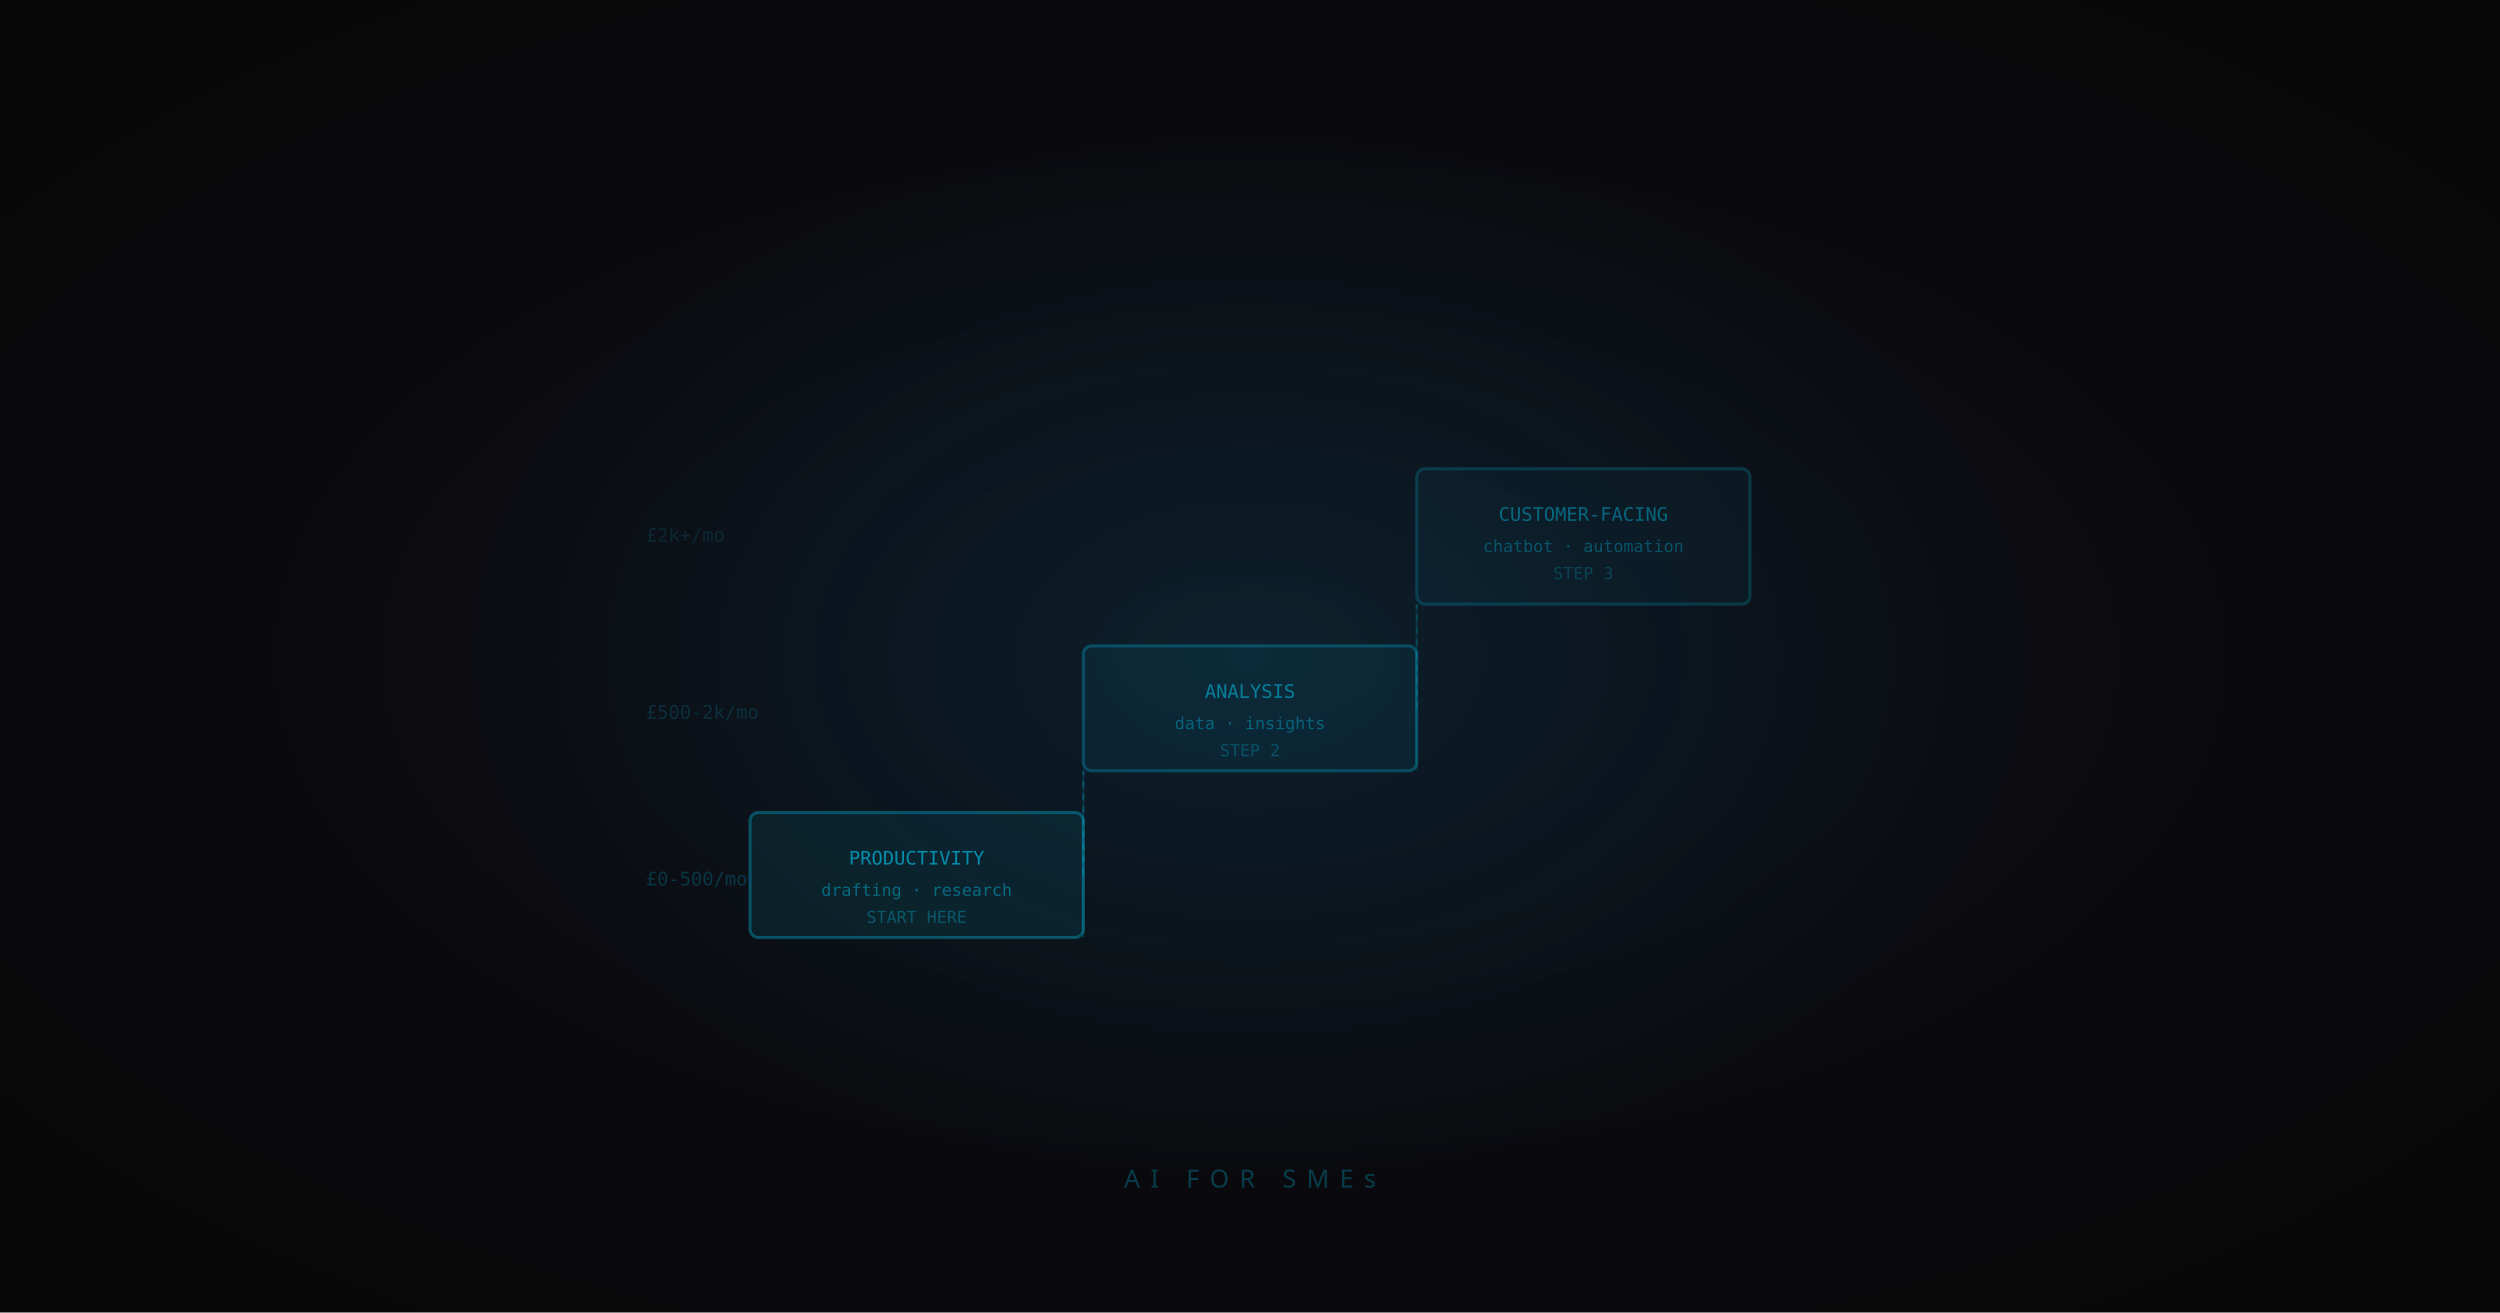
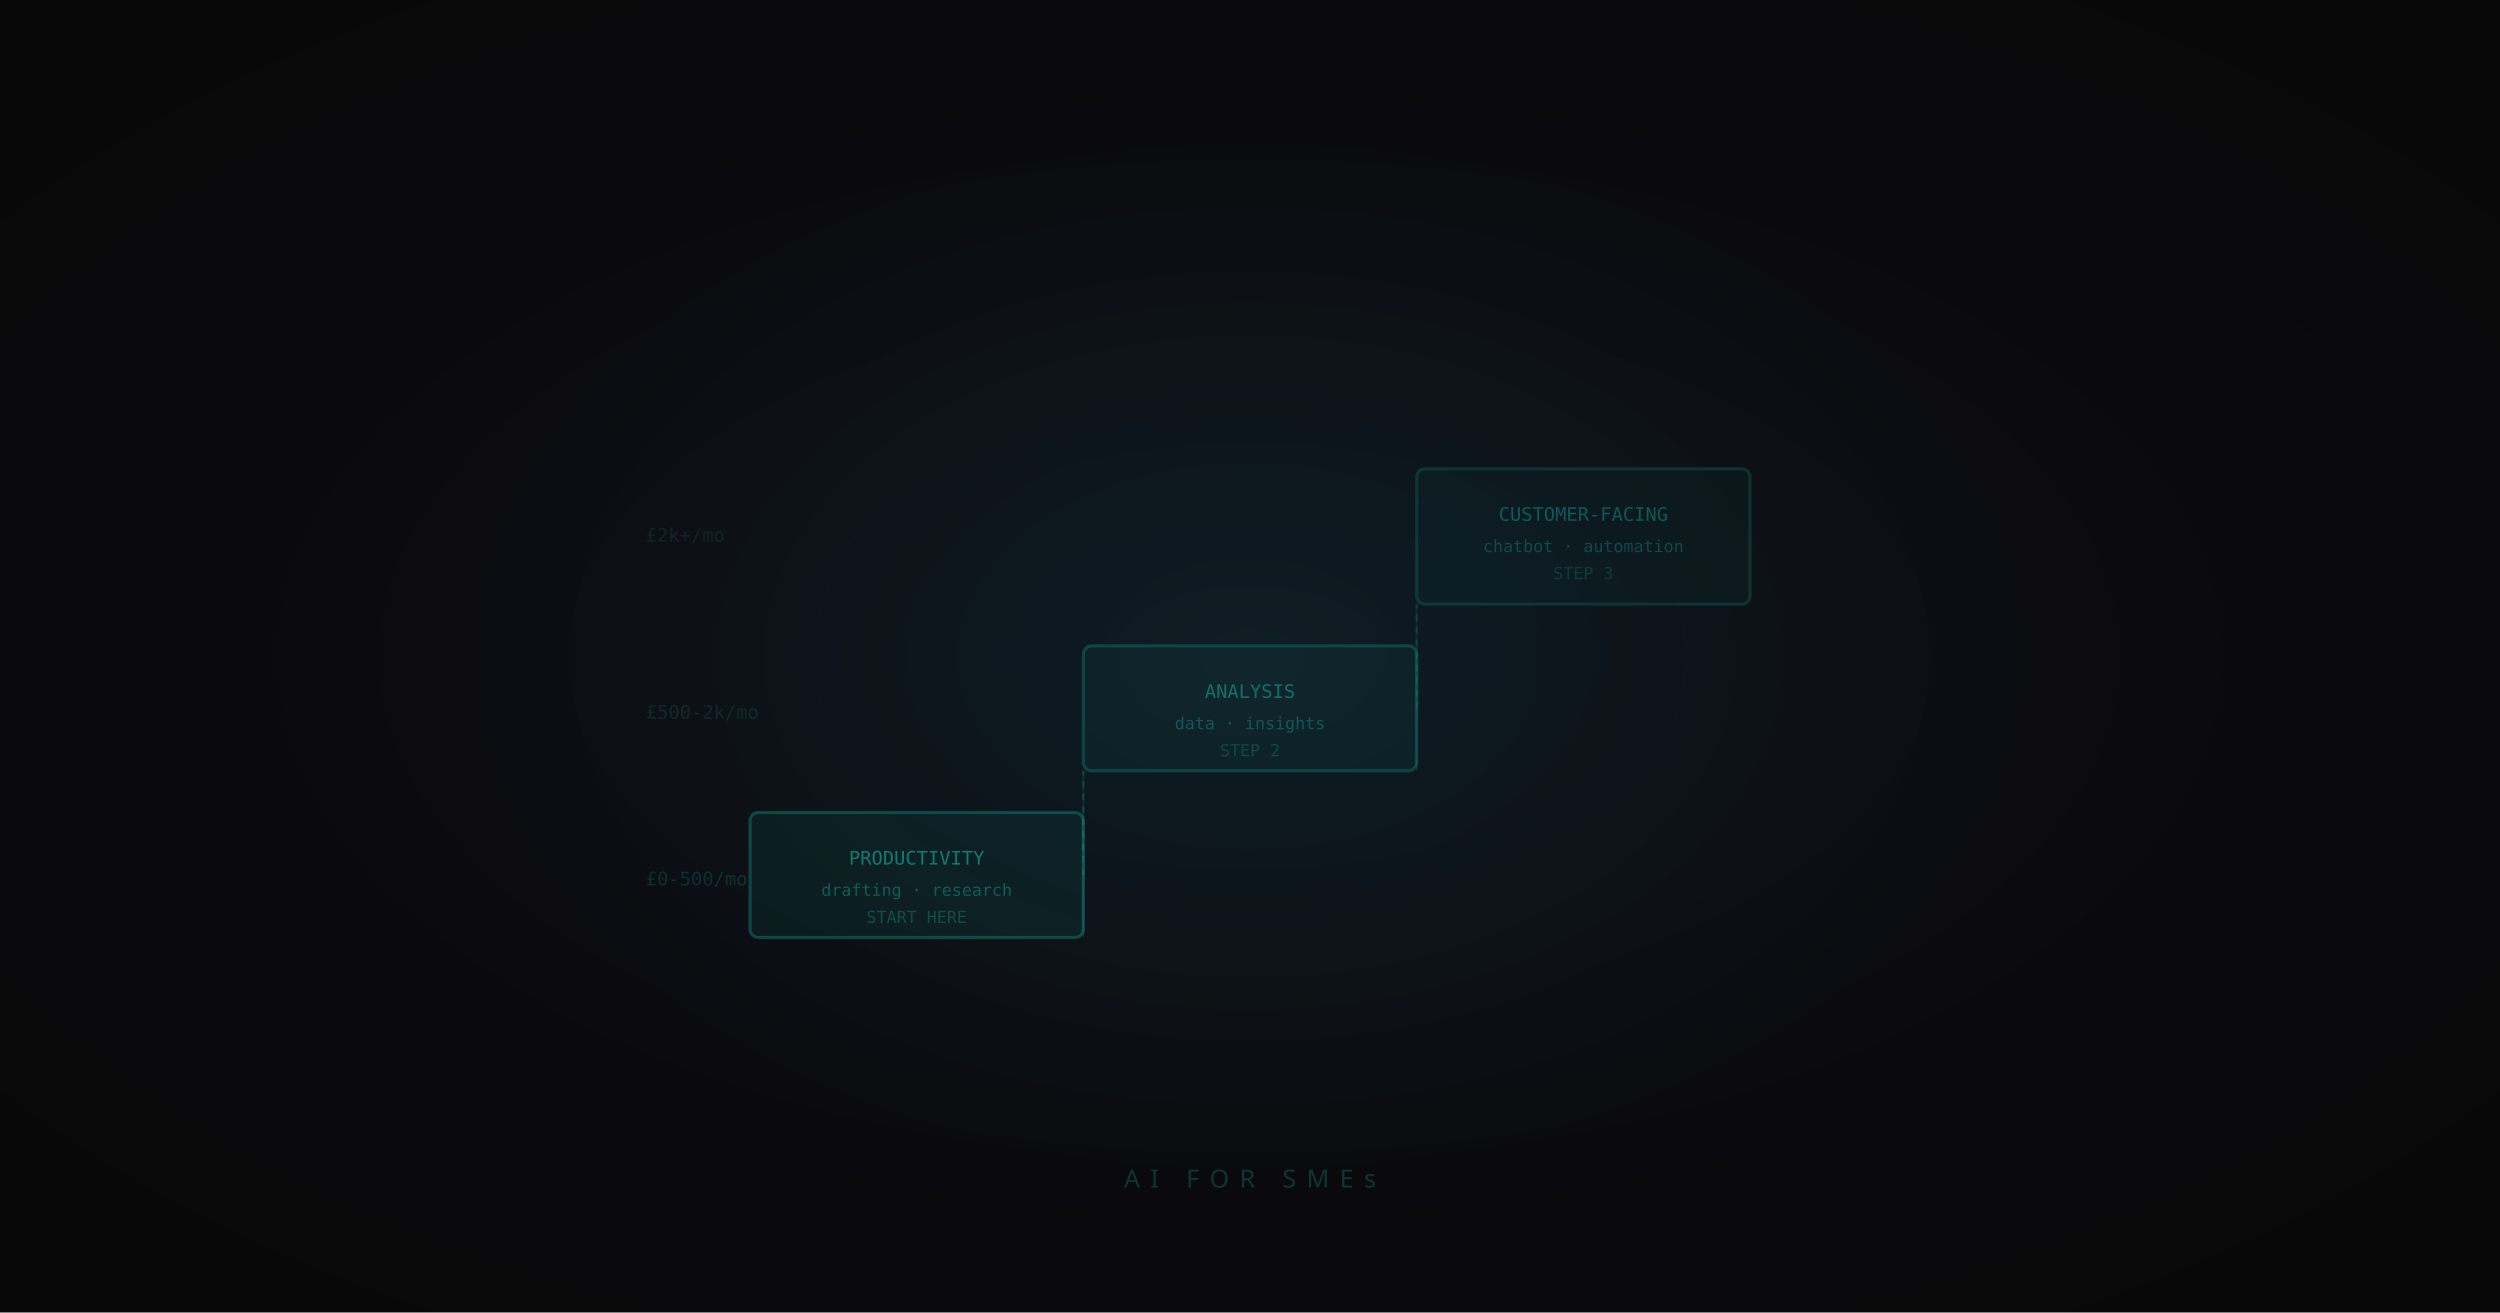
<svg xmlns="http://www.w3.org/2000/svg" viewBox="0 0 1200 630" width="1200" height="630">
  <defs>
    <radialGradient id="bg-as" cx="50%" cy="50%" r="65%">
      <stop offset="0%" stop-color="#0e0e18" />
      <stop offset="100%" stop-color="#080808" />
    </radialGradient>
    <radialGradient id="glow-as" cx="50%" cy="50%" r="50%">
-       <stop offset="0%" stop-color="#00D4FF" stop-opacity="0.09" />
-       <stop offset="100%" stop-color="#00D4FF" stop-opacity="0" />
+       <stop offset="0%" stop-color="#14B8A6" stop-opacity="0.09" />
+       <stop offset="100%" stop-color="#14B8A6" stop-opacity="0" />
    </radialGradient>
  </defs>
  <rect width="1200" height="630" fill="url(#bg-as)" />
  <ellipse cx="600" cy="315" rx="380" ry="255" fill="url(#glow-as)" />
-   <rect x="360" y="390" width="160" height="60" rx="4" fill="#00D4FF" fill-opacity="0.08" stroke="#00D4FF" stroke-opacity="0.3" stroke-width="1.5" />
-   <text x="440" y="415" text-anchor="middle" font-family="monospace" font-size="9" fill="#00D4FF" fill-opacity="0.6">PRODUCTIVITY</text>
-   <text x="440" y="430" text-anchor="middle" font-family="monospace" font-size="8" fill="#00D4FF" fill-opacity="0.4">drafting · research</text>
-   <text x="440" y="443" text-anchor="middle" font-family="monospace" font-size="8" fill="#00D4FF" fill-opacity="0.3">START HERE</text>
-   <rect x="520" y="310" width="160" height="60" rx="4" fill="#00D4FF" fill-opacity="0.06" stroke="#00D4FF" stroke-opacity="0.25" stroke-width="1.5" />
-   <text x="600" y="335" text-anchor="middle" font-family="monospace" font-size="9" fill="#00D4FF" fill-opacity="0.5">ANALYSIS</text>
-   <text x="600" y="350" text-anchor="middle" font-family="monospace" font-size="8" fill="#00D4FF" fill-opacity="0.35">data · insights</text>
-   <text x="600" y="363" text-anchor="middle" font-family="monospace" font-size="8" fill="#00D4FF" fill-opacity="0.25">STEP 2</text>
-   <rect x="680" y="225" width="160" height="65" rx="4" fill="#00D4FF" fill-opacity="0.04" stroke="#00D4FF" stroke-opacity="0.18" stroke-width="1.5" />
-   <text x="760" y="250" text-anchor="middle" font-family="monospace" font-size="9" fill="#00D4FF" fill-opacity="0.4">CUSTOMER-FACING</text>
-   <text x="760" y="265" text-anchor="middle" font-family="monospace" font-size="8" fill="#00D4FF" fill-opacity="0.3">chatbot · automation</text>
-   <text x="760" y="278" text-anchor="middle" font-family="monospace" font-size="8" fill="#00D4FF" fill-opacity="0.2">STEP 3</text>
-   <path d="M 520 420 L 520 370 L 520 370" fill="none" stroke="#00D4FF" stroke-opacity="0.2" stroke-width="1" stroke-dasharray="3,3" />
-   <path d="M 680 340 L 680 290 L 680 290" fill="none" stroke="#00D4FF" stroke-opacity="0.15" stroke-width="1" stroke-dasharray="3,3" />
-   <line x1="520" y1="370" x2="520" y2="450" stroke="#00D4FF" stroke-opacity="0.15" stroke-width="1" />
-   <line x1="680" y1="290" x2="680" y2="370" stroke="#00D4FF" stroke-opacity="0.12" stroke-width="1" />
-   <text x="310" y="425" font-family="monospace" font-size="9" fill="#00D4FF" fill-opacity="0.2">£0-500/mo</text>
-   <text x="310" y="345" font-family="monospace" font-size="9" fill="#00D4FF" fill-opacity="0.15">£500-2k/mo</text>
-   <text x="310" y="260" font-family="monospace" font-size="9" fill="#00D4FF" fill-opacity="0.12">£2k+/mo</text>
-   <text x="600" y="570" text-anchor="middle" font-family="'Space Grotesk', sans-serif" font-size="12" fill="#00D4FF" fill-opacity="0.25" letter-spacing="5">AI FOR SMEs</text>
+   <rect x="360" y="390" width="160" height="60" rx="4" fill="#14B8A6" fill-opacity="0.08" stroke="#14B8A6" stroke-opacity="0.3" stroke-width="1.5" />
+   <text x="440" y="415" text-anchor="middle" font-family="monospace" font-size="9" fill="#14B8A6" fill-opacity="0.6">PRODUCTIVITY</text>
+   <text x="440" y="430" text-anchor="middle" font-family="monospace" font-size="8" fill="#14B8A6" fill-opacity="0.4">drafting · research</text>
+   <text x="440" y="443" text-anchor="middle" font-family="monospace" font-size="8" fill="#14B8A6" fill-opacity="0.3">START HERE</text>
+   <rect x="520" y="310" width="160" height="60" rx="4" fill="#14B8A6" fill-opacity="0.06" stroke="#14B8A6" stroke-opacity="0.25" stroke-width="1.5" />
+   <text x="600" y="335" text-anchor="middle" font-family="monospace" font-size="9" fill="#14B8A6" fill-opacity="0.5">ANALYSIS</text>
+   <text x="600" y="350" text-anchor="middle" font-family="monospace" font-size="8" fill="#14B8A6" fill-opacity="0.35">data · insights</text>
+   <text x="600" y="363" text-anchor="middle" font-family="monospace" font-size="8" fill="#14B8A6" fill-opacity="0.25">STEP 2</text>
+   <rect x="680" y="225" width="160" height="65" rx="4" fill="#14B8A6" fill-opacity="0.04" stroke="#14B8A6" stroke-opacity="0.18" stroke-width="1.5" />
+   <text x="760" y="250" text-anchor="middle" font-family="monospace" font-size="9" fill="#14B8A6" fill-opacity="0.4">CUSTOMER-FACING</text>
+   <text x="760" y="265" text-anchor="middle" font-family="monospace" font-size="8" fill="#14B8A6" fill-opacity="0.3">chatbot · automation</text>
+   <text x="760" y="278" text-anchor="middle" font-family="monospace" font-size="8" fill="#14B8A6" fill-opacity="0.2">STEP 3</text>
+   <path d="M 520 420 L 520 370 L 520 370" fill="none" stroke="#14B8A6" stroke-opacity="0.2" stroke-width="1" stroke-dasharray="3,3" />
+   <path d="M 680 340 L 680 290 L 680 290" fill="none" stroke="#14B8A6" stroke-opacity="0.15" stroke-width="1" stroke-dasharray="3,3" />
+   <line x1="520" y1="370" x2="520" y2="450" stroke="#14B8A6" stroke-opacity="0.15" stroke-width="1" />
+   <line x1="680" y1="290" x2="680" y2="370" stroke="#14B8A6" stroke-opacity="0.12" stroke-width="1" />
+   <text x="310" y="425" font-family="monospace" font-size="9" fill="#14B8A6" fill-opacity="0.2">£0-500/mo</text>
+   <text x="310" y="345" font-family="monospace" font-size="9" fill="#14B8A6" fill-opacity="0.15">£500-2k/mo</text>
+   <text x="310" y="260" font-family="monospace" font-size="9" fill="#14B8A6" fill-opacity="0.12">£2k+/mo</text>
+   <text x="600" y="570" text-anchor="middle" font-family="'Space Grotesk', sans-serif" font-size="12" fill="#14B8A6" fill-opacity="0.25" letter-spacing="5">AI FOR SMEs</text>
</svg>
